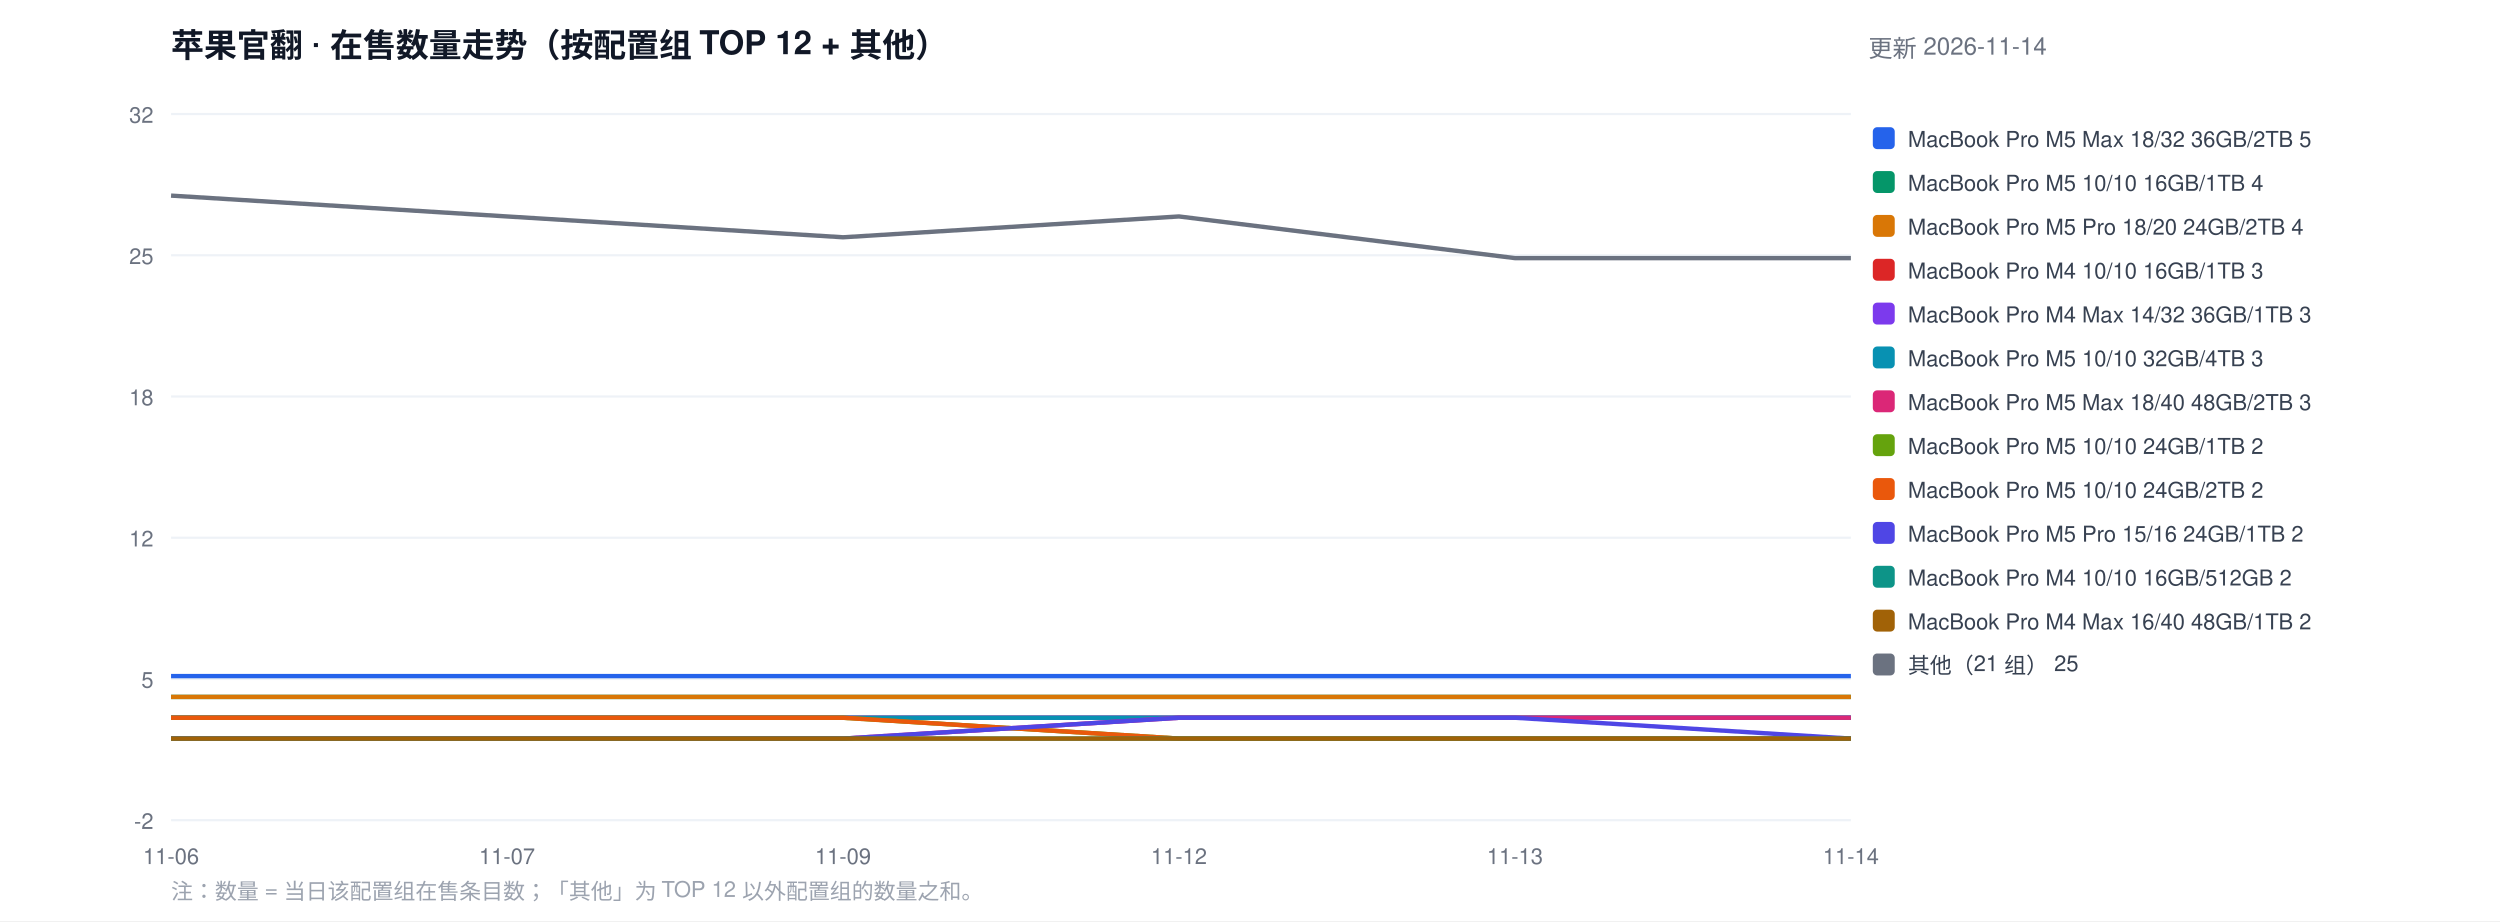
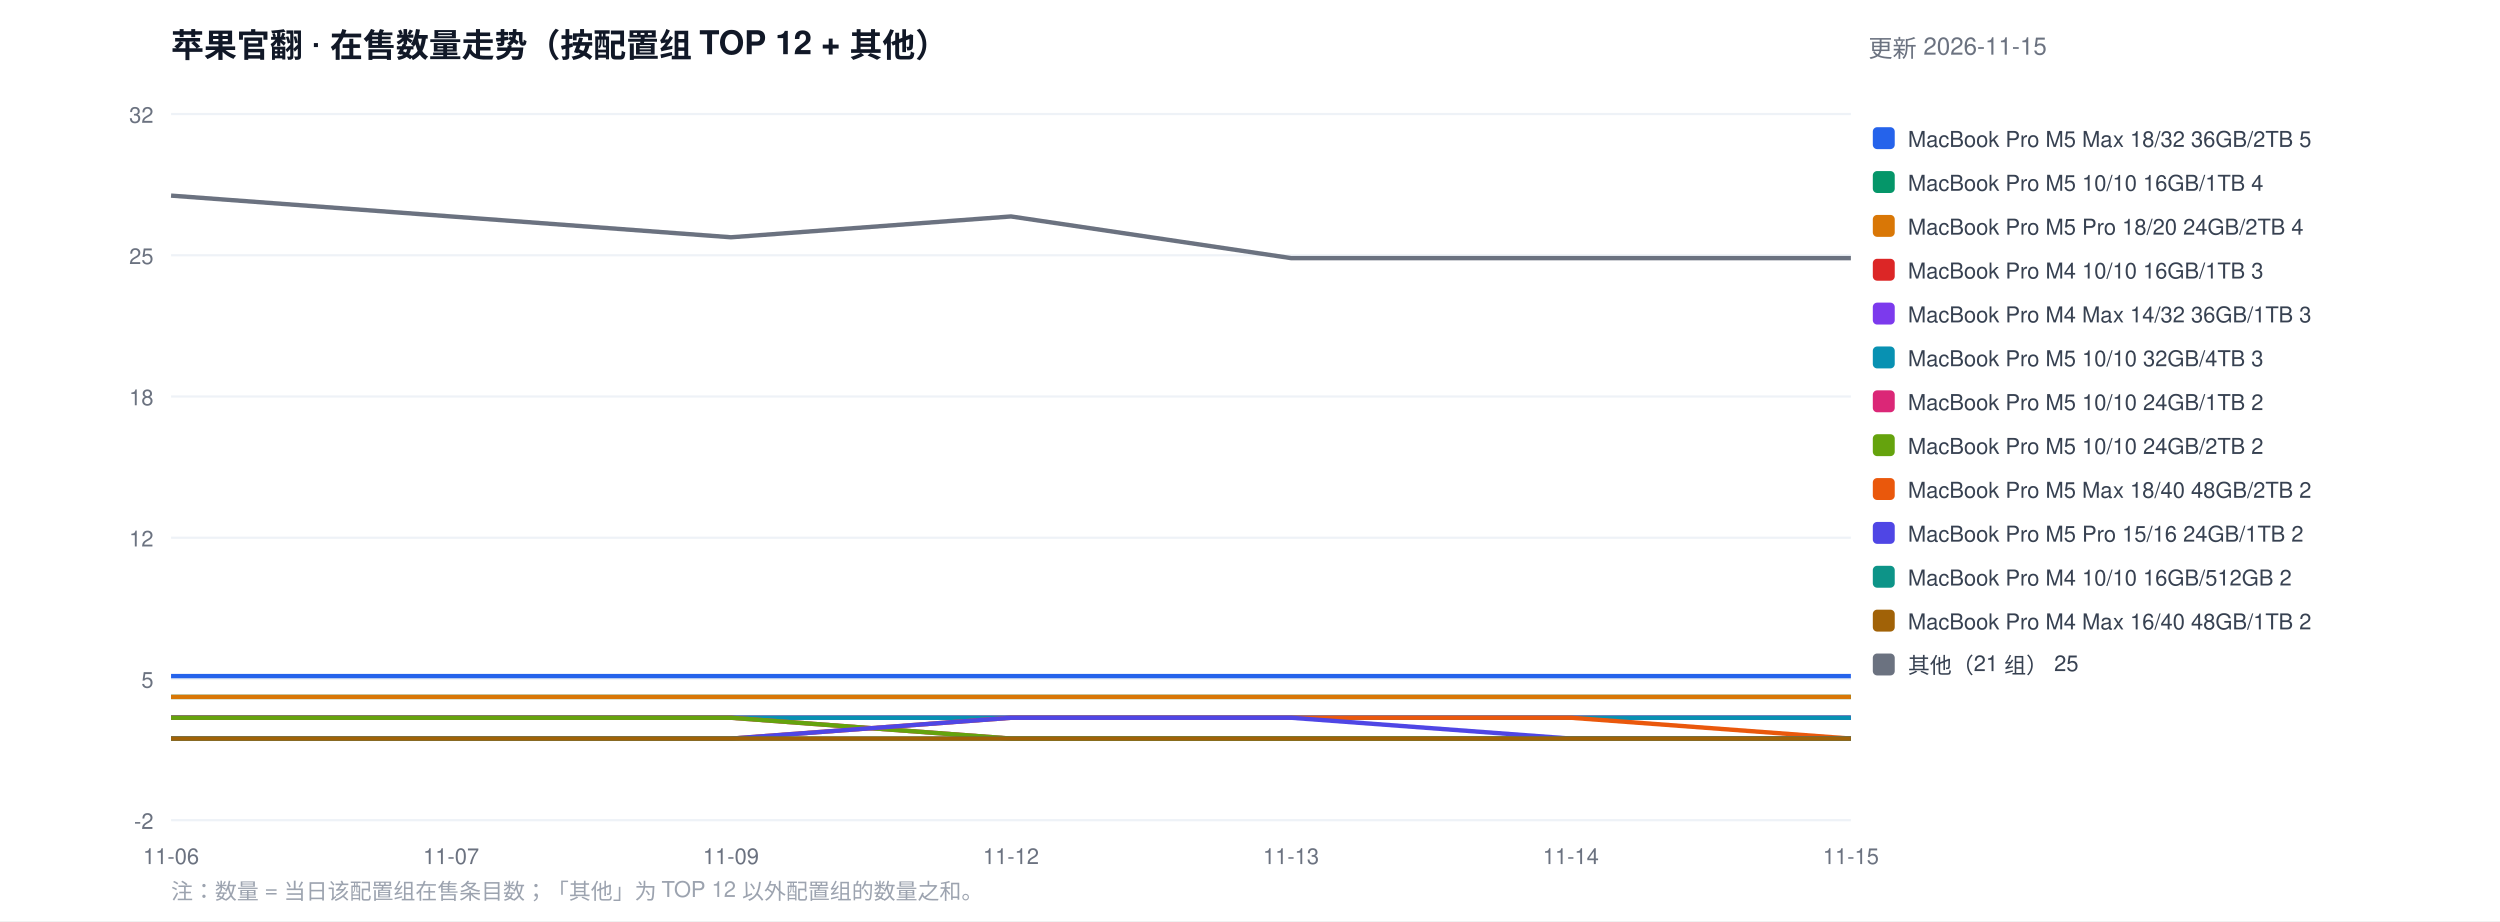
<svg xmlns="http://www.w3.org/2000/svg" width="1140" height="420" viewBox="0 0 1140 420" font-family="-apple-system,Segoe UI,Helvetica,Arial,sans-serif">
  <rect width="1140" height="420" fill="#ffffff" />
  <text x="78" y="26" font-size="15" font-weight="600" fill="#111827">苹果官翻 · 在售数量走势（按配置组 TOP 12 + 其他）</text>
-   <text x="852" y="26" font-size="11" fill="#6b7280">更新 2026-11-14</text>
+   <text x="852" y="26" font-size="11" fill="#6b7280">更新 2026-11-15</text>
  <line x1="78" y1="374.0" x2="844" y2="374.0" stroke="#eef2f7" />
  <text x="70" y="378.0" font-size="10" fill="#6b7280" text-anchor="end">-2</text>
  <line x1="78" y1="309.6" x2="844" y2="309.6" stroke="#eef2f7" />
  <text x="70" y="313.6" font-size="10" fill="#6b7280" text-anchor="end">5</text>
  <line x1="78" y1="245.2" x2="844" y2="245.2" stroke="#eef2f7" />
  <text x="70" y="249.2" font-size="10" fill="#6b7280" text-anchor="end">12</text>
  <line x1="78" y1="180.8" x2="844" y2="180.8" stroke="#eef2f7" />
  <text x="70" y="184.8" font-size="10" fill="#6b7280" text-anchor="end">18</text>
  <line x1="78" y1="116.4" x2="844" y2="116.4" stroke="#eef2f7" />
  <text x="70" y="120.4" font-size="10" fill="#6b7280" text-anchor="end">25</text>
  <line x1="78" y1="52.0" x2="844" y2="52.0" stroke="#eef2f7" />
  <text x="70" y="56.0" font-size="10" fill="#6b7280" text-anchor="end">32</text>
  <text x="78.0" y="394" font-size="10" fill="#6b7280" text-anchor="middle">11-06</text>
-   <text x="231.2" y="394" font-size="10" fill="#6b7280" text-anchor="middle">11-07</text>
-   <text x="384.4" y="394" font-size="10" fill="#6b7280" text-anchor="middle">11-09</text>
-   <text x="537.6" y="394" font-size="10" fill="#6b7280" text-anchor="middle">11-12</text>
-   <text x="690.8" y="394" font-size="10" fill="#6b7280" text-anchor="middle">11-13</text>
-   <text x="844.0" y="394" font-size="10" fill="#6b7280" text-anchor="middle">11-14</text>
-   <polyline fill="none" stroke="#2563eb" stroke-width="2" points="78.0,308.3 231.2,308.3 384.4,308.3 537.6,308.3 690.8,308.3 844.0,308.3" />
-   <polyline fill="none" stroke="#059669" stroke-width="2" points="78.0,317.8 231.2,317.8 384.4,317.8 537.6,317.8 690.8,317.8 844.0,317.8" />
-   <polyline fill="none" stroke="#d97706" stroke-width="2" points="78.0,317.8 231.2,317.8 384.4,317.8 537.6,317.8 690.8,317.8 844.0,317.8" />
-   <polyline fill="none" stroke="#dc2626" stroke-width="2" points="78.0,327.3 231.2,327.3 384.4,327.3 537.6,327.3 690.8,327.3 844.0,327.3" />
-   <polyline fill="none" stroke="#7c3aed" stroke-width="2" points="78.0,327.3 231.2,327.3 384.4,327.3 537.6,327.3 690.8,327.3 844.0,327.3" />
-   <polyline fill="none" stroke="#0891b2" stroke-width="2" points="78.0,327.3 231.2,327.3 384.4,327.3 537.6,327.3 690.8,327.3 844.0,327.3" />
-   <polyline fill="none" stroke="#db2777" stroke-width="2" points="78.0,336.8 231.2,336.8 384.4,336.8 537.6,327.3 690.8,327.3 844.0,327.3" />
-   <polyline fill="none" stroke="#65a30d" stroke-width="2" points="78.0,327.3 231.2,327.3 384.4,327.3 537.6,336.8 690.8,336.8 844.0,336.8" />
-   <polyline fill="none" stroke="#ea580c" stroke-width="2" points="78.0,327.3 231.2,327.3 384.4,327.3 537.6,336.8 690.8,336.8 844.0,336.8" />
-   <polyline fill="none" stroke="#4f46e5" stroke-width="2" points="78.0,336.8 231.2,336.8 384.4,336.8 537.6,327.3 690.8,327.3 844.0,336.8" />
-   <polyline fill="none" stroke="#0d9488" stroke-width="2" points="78.0,336.8 231.2,336.8 384.4,336.8 537.6,336.8 690.8,336.8 844.0,336.8" />
-   <polyline fill="none" stroke="#a16207" stroke-width="2" points="78.0,336.8 231.2,336.8 384.4,336.8 537.6,336.8 690.8,336.8 844.0,336.8" />
-   <polyline fill="none" stroke="#6b7280" stroke-width="2" points="78.0,89.2 231.2,98.7 384.4,108.2 537.6,98.7 690.8,117.7 844.0,117.7" />
+   <text x="205.7" y="394" font-size="10" fill="#6b7280" text-anchor="middle">11-07</text>
+   <text x="333.3" y="394" font-size="10" fill="#6b7280" text-anchor="middle">11-09</text>
+   <text x="461.0" y="394" font-size="10" fill="#6b7280" text-anchor="middle">11-12</text>
+   <text x="588.7" y="394" font-size="10" fill="#6b7280" text-anchor="middle">11-13</text>
+   <text x="716.3" y="394" font-size="10" fill="#6b7280" text-anchor="middle">11-14</text>
+   <text x="844.0" y="394" font-size="10" fill="#6b7280" text-anchor="middle">11-15</text>
+   <polyline fill="none" stroke="#2563eb" stroke-width="2" points="78.0,308.3 205.7,308.3 333.3,308.3 461.0,308.3 588.7,308.3 716.3,308.3 844.0,308.3" />
+   <polyline fill="none" stroke="#059669" stroke-width="2" points="78.0,317.8 205.7,317.8 333.3,317.8 461.0,317.8 588.7,317.8 716.3,317.8 844.0,317.8" />
+   <polyline fill="none" stroke="#d97706" stroke-width="2" points="78.0,317.8 205.7,317.8 333.3,317.8 461.0,317.8 588.7,317.8 716.3,317.8 844.0,317.8" />
+   <polyline fill="none" stroke="#dc2626" stroke-width="2" points="78.0,327.3 205.7,327.3 333.3,327.3 461.0,327.3 588.7,327.3 716.3,327.3 844.0,327.3" />
+   <polyline fill="none" stroke="#7c3aed" stroke-width="2" points="78.0,327.3 205.7,327.3 333.3,327.3 461.0,327.3 588.7,327.3 716.3,327.3 844.0,327.3" />
+   <polyline fill="none" stroke="#0891b2" stroke-width="2" points="78.0,327.3 205.7,327.3 333.3,327.3 461.0,327.3 588.7,327.3 716.3,327.3 844.0,327.3" />
+   <polyline fill="none" stroke="#db2777" stroke-width="2" points="78.0,327.3 205.7,327.3 333.3,327.3 461.0,336.8 588.7,336.8 716.3,336.8 844.0,336.8" />
+   <polyline fill="none" stroke="#65a30d" stroke-width="2" points="78.0,327.3 205.7,327.3 333.3,327.3 461.0,336.8 588.7,336.8 716.3,336.8 844.0,336.8" />
+   <polyline fill="none" stroke="#ea580c" stroke-width="2" points="78.0,336.8 205.7,336.8 333.3,336.8 461.0,327.3 588.7,327.3 716.3,327.3 844.0,336.8" />
+   <polyline fill="none" stroke="#4f46e5" stroke-width="2" points="78.0,336.8 205.7,336.8 333.3,336.8 461.0,327.3 588.7,327.3 716.3,336.8 844.0,336.8" />
+   <polyline fill="none" stroke="#0d9488" stroke-width="2" points="78.0,336.8 205.7,336.8 333.3,336.8 461.0,336.8 588.7,336.8 716.3,336.8 844.0,336.8" />
+   <polyline fill="none" stroke="#a16207" stroke-width="2" points="78.0,336.8 205.7,336.8 333.3,336.8 461.0,336.8 588.7,336.8 716.3,336.8 844.0,336.8" />
+   <polyline fill="none" stroke="#6b7280" stroke-width="2" points="78.0,89.2 205.7,98.7 333.3,108.2 461.0,98.7 588.7,117.7 716.3,117.7 844.0,117.7" />
  <rect x="854" y="58" width="10" height="10" rx="2" fill="#2563eb" />
  <text x="870" y="67" font-size="10" fill="#374151">MacBook Pro M5 Max 18/32 36GB/2TB 5</text>
  <rect x="854" y="78" width="10" height="10" rx="2" fill="#059669" />
  <text x="870" y="87" font-size="10" fill="#374151">MacBook Pro M5 10/10 16GB/1TB 4</text>
  <rect x="854" y="98" width="10" height="10" rx="2" fill="#d97706" />
  <text x="870" y="107" font-size="10" fill="#374151">MacBook Pro M5 Pro 18/20 24GB/2TB 4</text>
  <rect x="854" y="118" width="10" height="10" rx="2" fill="#dc2626" />
  <text x="870" y="127" font-size="10" fill="#374151">MacBook Pro M4 10/10 16GB/1TB 3</text>
  <rect x="854" y="138" width="10" height="10" rx="2" fill="#7c3aed" />
  <text x="870" y="147" font-size="10" fill="#374151">MacBook Pro M4 Max 14/32 36GB/1TB 3</text>
  <rect x="854" y="158" width="10" height="10" rx="2" fill="#0891b2" />
  <text x="870" y="167" font-size="10" fill="#374151">MacBook Pro M5 10/10 32GB/4TB 3</text>
  <rect x="854" y="178" width="10" height="10" rx="2" fill="#db2777" />
-   <text x="870" y="187" font-size="10" fill="#374151">MacBook Pro M5 Max 18/40 48GB/2TB 3</text>
+   <text x="870" y="187" font-size="10" fill="#374151">MacBook Pro M5 10/10 24GB/1TB 2</text>
  <rect x="854" y="198" width="10" height="10" rx="2" fill="#65a30d" />
-   <text x="870" y="207" font-size="10" fill="#374151">MacBook Pro M5 10/10 24GB/1TB 2</text>
+   <text x="870" y="207" font-size="10" fill="#374151">MacBook Pro M5 10/10 24GB/2TB 2</text>
  <rect x="854" y="218" width="10" height="10" rx="2" fill="#ea580c" />
-   <text x="870" y="227" font-size="10" fill="#374151">MacBook Pro M5 10/10 24GB/2TB 2</text>
+   <text x="870" y="227" font-size="10" fill="#374151">MacBook Pro M5 Max 18/40 48GB/2TB 2</text>
  <rect x="854" y="238" width="10" height="10" rx="2" fill="#4f46e5" />
  <text x="870" y="247" font-size="10" fill="#374151">MacBook Pro M5 Pro 15/16 24GB/1TB 2</text>
  <rect x="854" y="258" width="10" height="10" rx="2" fill="#0d9488" />
  <text x="870" y="267" font-size="10" fill="#374151">MacBook Pro M4 10/10 16GB/512GB 2</text>
  <rect x="854" y="278" width="10" height="10" rx="2" fill="#a16207" />
  <text x="870" y="287" font-size="10" fill="#374151">MacBook Pro M4 Max 16/40 48GB/1TB 2</text>
  <rect x="854" y="298" width="10" height="10" rx="2" fill="#6b7280" />
  <text x="870" y="307" font-size="10" fill="#374151">其他（21 组） 25</text>
  <text x="78" y="410" font-size="10" fill="#9ca3af">注：数量 = 当日该配置组在售条目数；「其他」为 TOP 12 以外配置组的数量之和。</text>
</svg>
